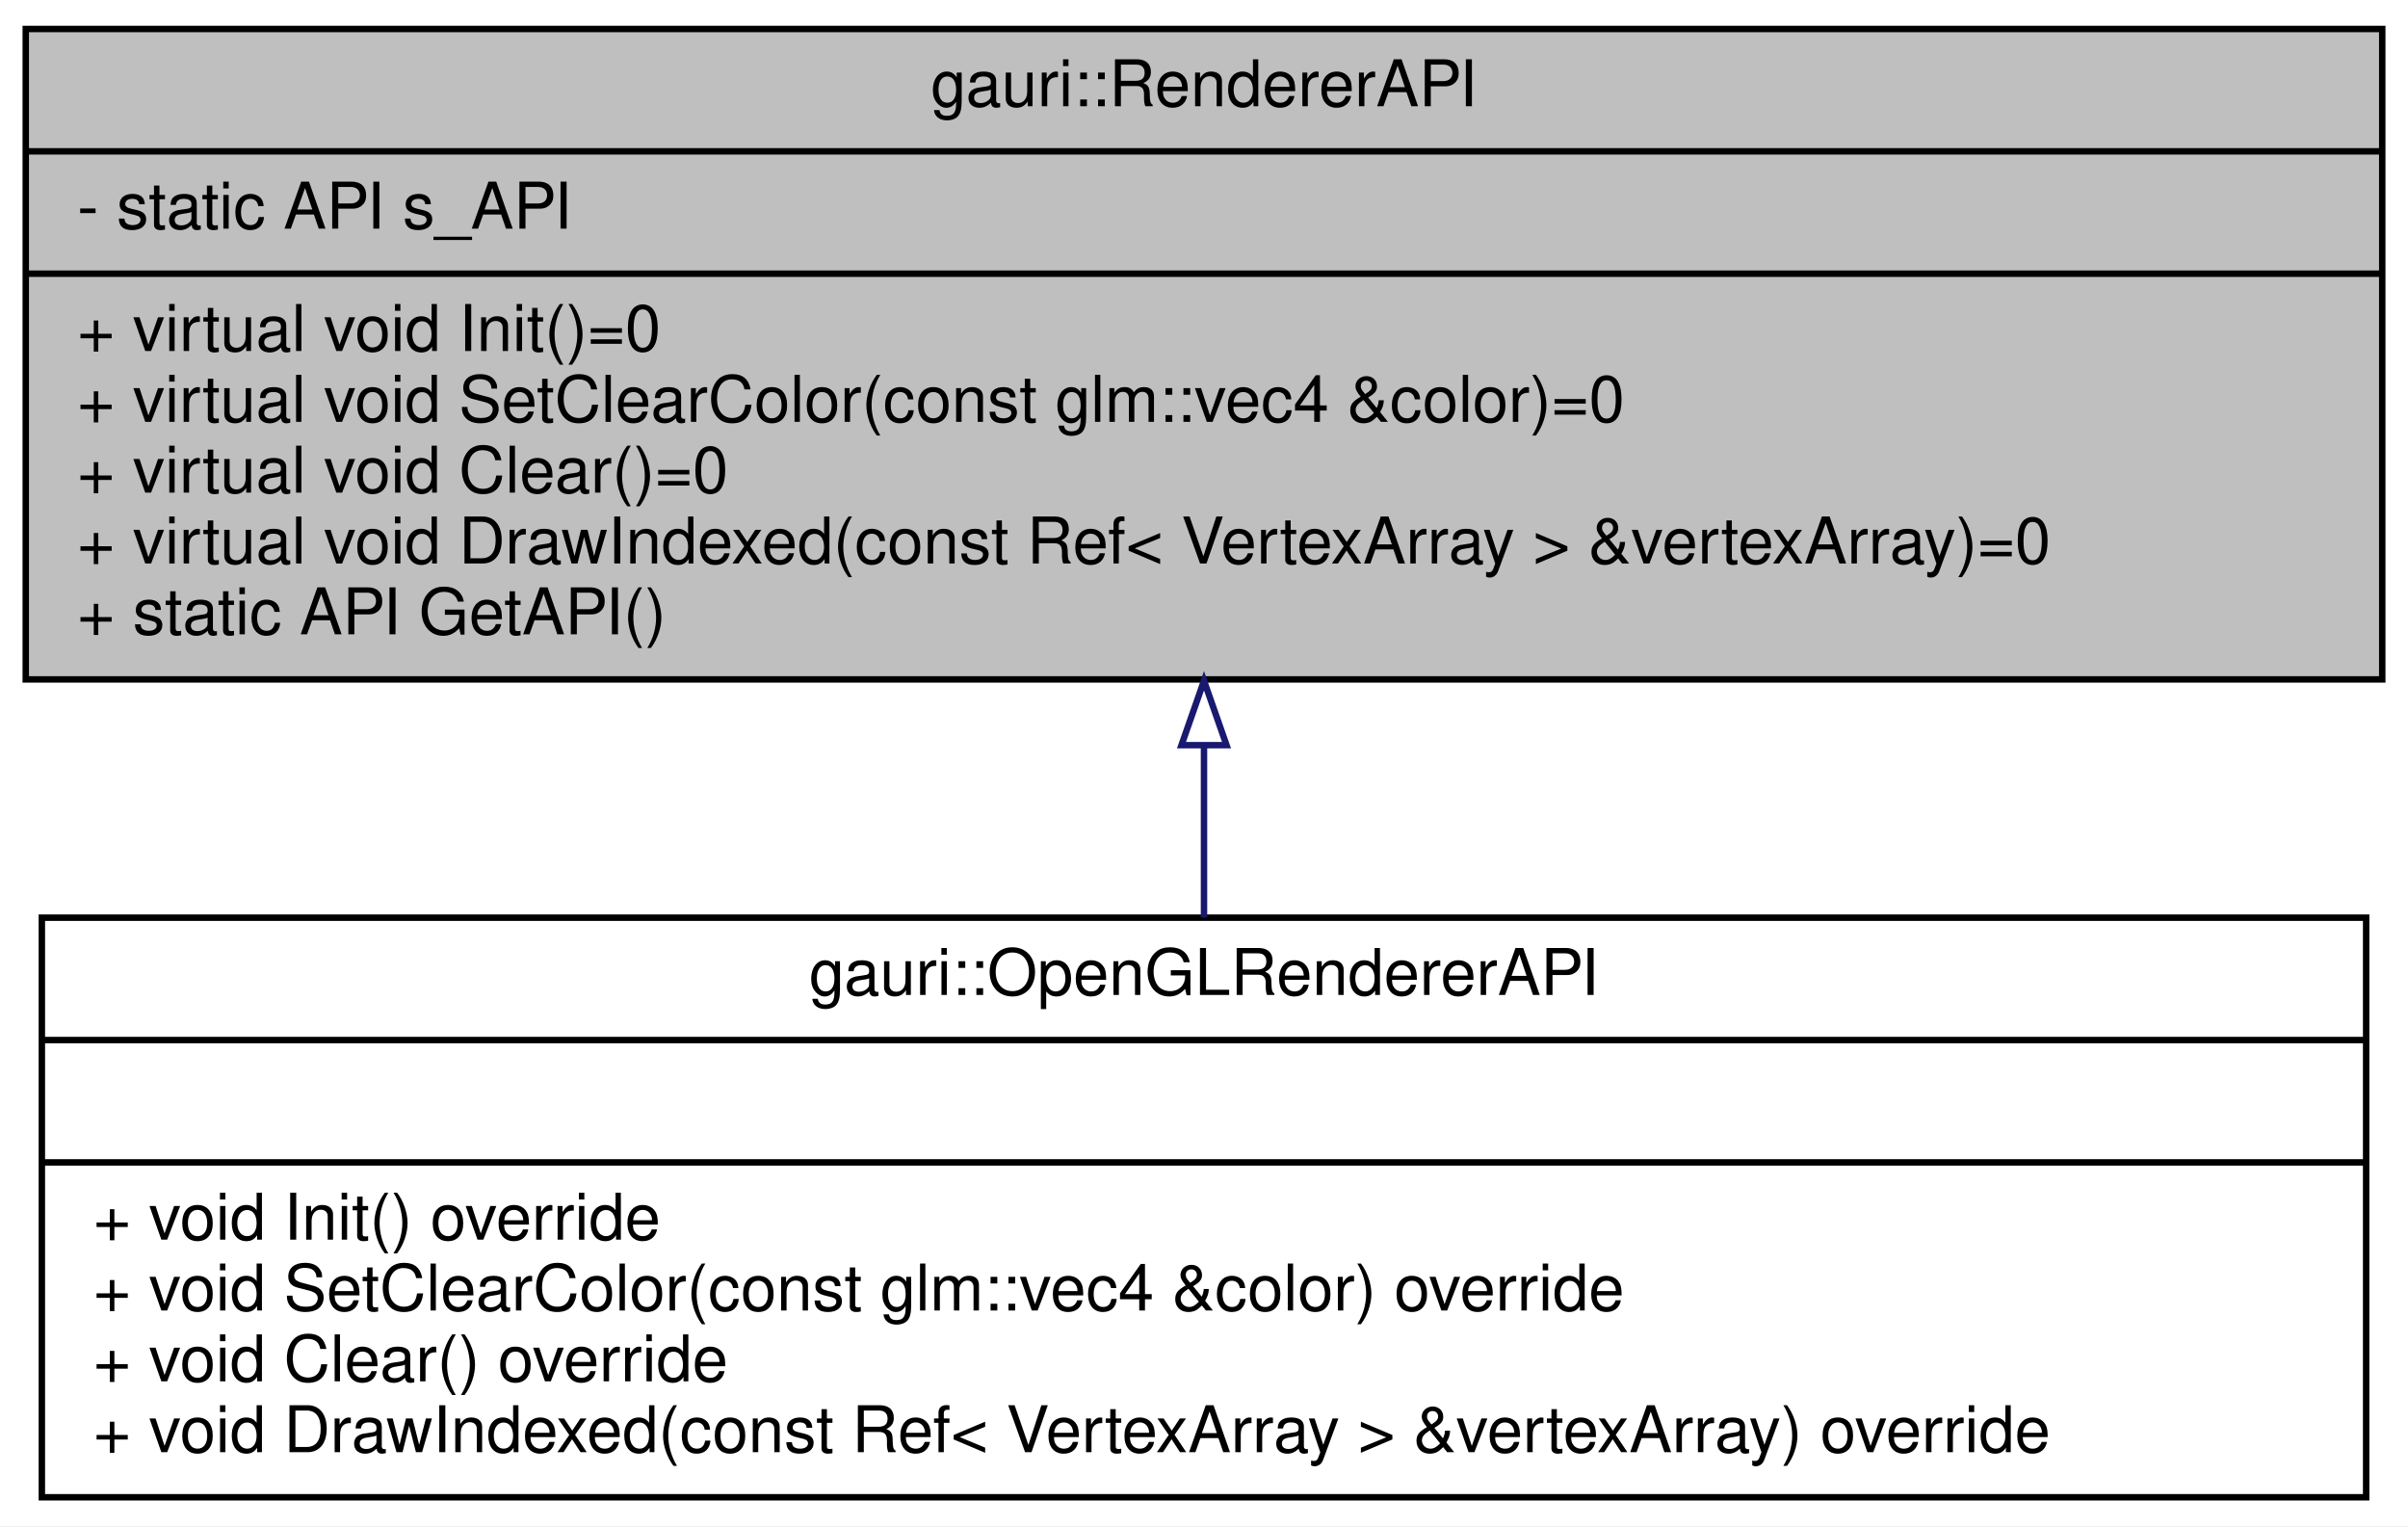
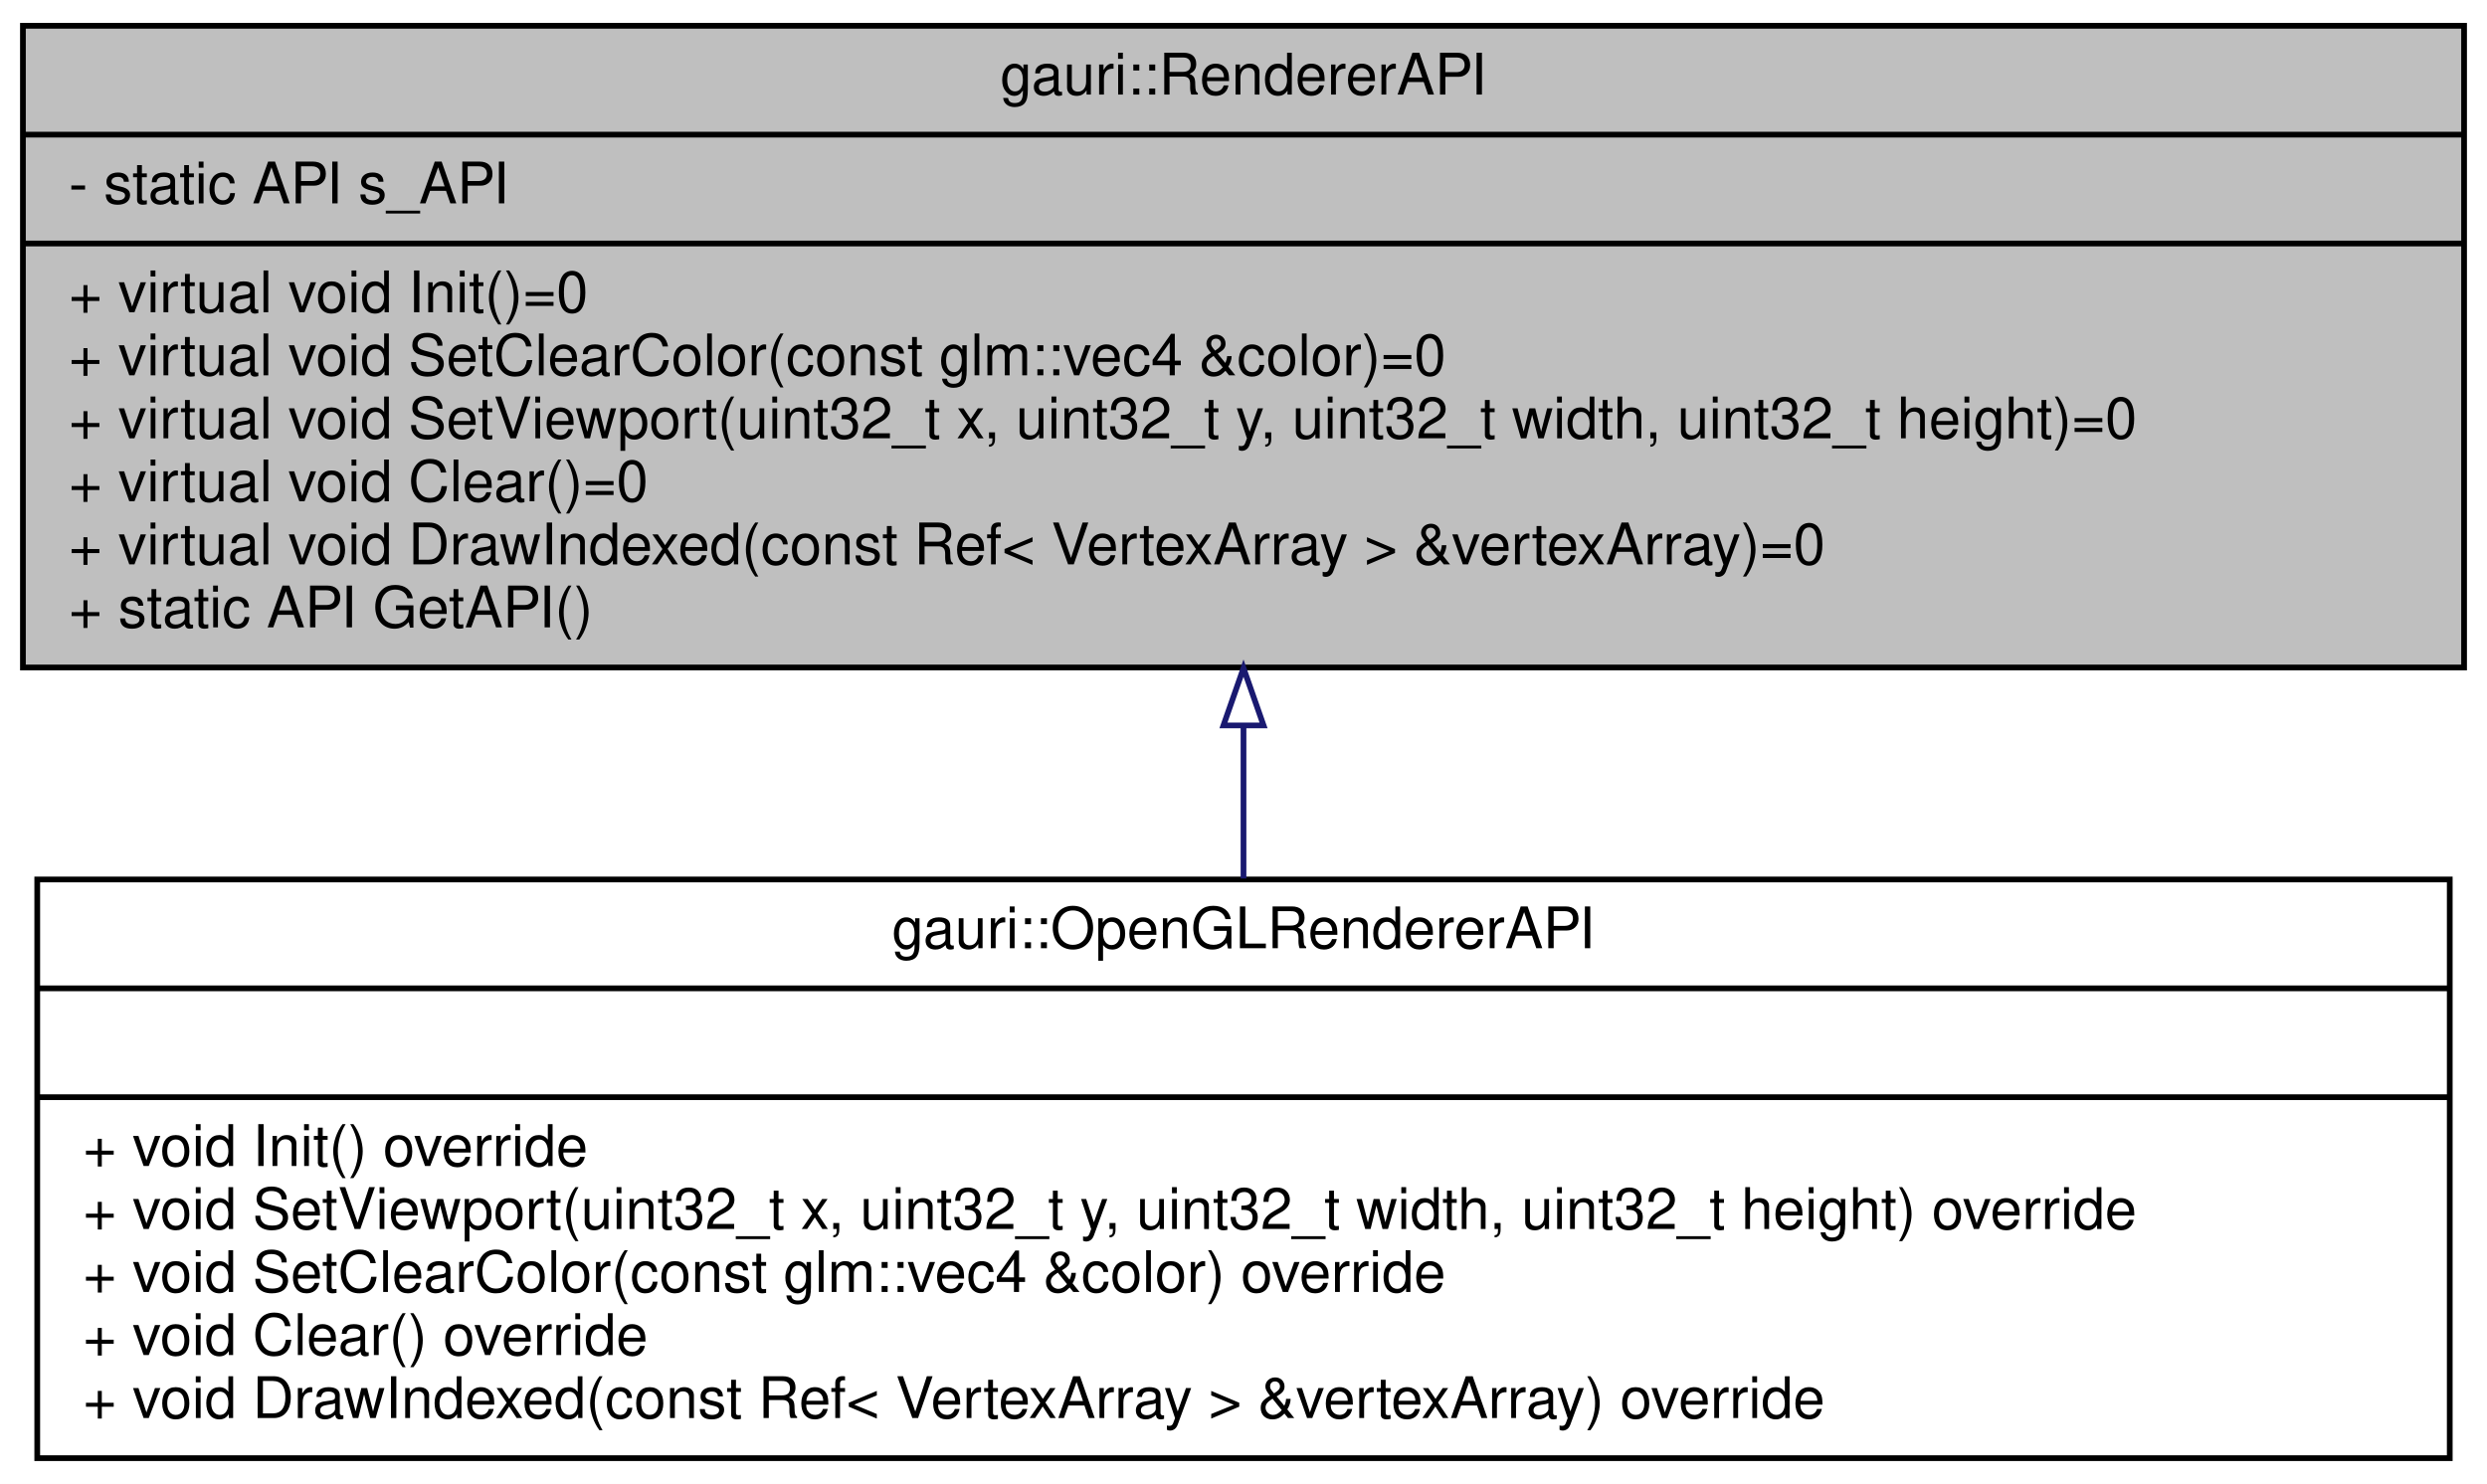
- <svg xmlns="http://www.w3.org/2000/svg" xmlns:xlink="http://www.w3.org/1999/xlink" width="374pt" height="237pt" viewBox="0.00 0.00 374.00 237.00">
-   <g id="graph0" class="graph" transform="scale(1 1) rotate(0) translate(4 233)">
-     <polygon fill="white" stroke="transparent" points="-4,4 -4,-233 370,-233 370,4 -4,4" />
+ <svg xmlns="http://www.w3.org/2000/svg" xmlns:xlink="http://www.w3.org/1999/xlink" width="434pt" height="259pt" viewBox="0.00 0.00 434.00 259.00">
+   <g id="graph0" class="graph" transform="scale(1 1) rotate(0) translate(4 255)">
+     <polygon fill="white" stroke="transparent" points="-4,4 -4,-255 430,-255 430,4 -4,4" />
    <g id="node1" class="node">
      <g id="a_node1">
        <a xlink:title=" ">
-           <polygon fill="#bfbfbf" stroke="black" points="0,-127.5 0,-228.5 366,-228.5 366,-127.5 0,-127.5" />
-           <text text-anchor="middle" x="183" y="-216.5" font-family="Helvetica,sans-Serif" font-size="10.00">gauri::RendererAPI</text>
-           <polyline fill="none" stroke="black" points="0,-209.5 366,-209.5 " />
-           <text text-anchor="start" x="8" y="-197.5" font-family="Helvetica,sans-Serif" font-size="10.00">- static API s_API</text>
-           <polyline fill="none" stroke="black" points="0,-190.5 366,-190.5 " />
-           <text text-anchor="start" x="8" y="-178.5" font-family="Helvetica,sans-Serif" font-size="10.00">+ virtual void Init()=0</text>
-           <text text-anchor="start" x="8" y="-167.5" font-family="Helvetica,sans-Serif" font-size="10.00">+ virtual void SetClearColor(const glm::vec4 &amp;color)=0</text>
-           <text text-anchor="start" x="8" y="-156.5" font-family="Helvetica,sans-Serif" font-size="10.00">+ virtual void Clear()=0</text>
-           <text text-anchor="start" x="8" y="-145.5" font-family="Helvetica,sans-Serif" font-size="10.00">+ virtual void DrawIndexed(const Ref&lt; VertexArray &gt; &amp;vertexArray)=0</text>
-           <text text-anchor="start" x="8" y="-134.5" font-family="Helvetica,sans-Serif" font-size="10.00">+ static API GetAPI()</text>
+           <polygon fill="#bfbfbf" stroke="black" points="0,-138.5 0,-250.5 426,-250.5 426,-138.5 0,-138.5" />
+           <text text-anchor="middle" x="213" y="-238.5" font-family="Helvetica,sans-Serif" font-size="10.00">gauri::RendererAPI</text>
+           <polyline fill="none" stroke="black" points="0,-231.5 426,-231.5 " />
+           <text text-anchor="start" x="8" y="-219.5" font-family="Helvetica,sans-Serif" font-size="10.00">- static API s_API</text>
+           <polyline fill="none" stroke="black" points="0,-212.5 426,-212.5 " />
+           <text text-anchor="start" x="8" y="-200.5" font-family="Helvetica,sans-Serif" font-size="10.00">+ virtual void Init()=0</text>
+           <text text-anchor="start" x="8" y="-189.5" font-family="Helvetica,sans-Serif" font-size="10.00">+ virtual void SetClearColor(const glm::vec4 &amp;color)=0</text>
+           <text text-anchor="start" x="8" y="-178.5" font-family="Helvetica,sans-Serif" font-size="10.00">+ virtual void SetViewport(uint32_t x, uint32_t y, uint32_t width, uint32_t height)=0</text>
+           <text text-anchor="start" x="8" y="-167.5" font-family="Helvetica,sans-Serif" font-size="10.00">+ virtual void Clear()=0</text>
+           <text text-anchor="start" x="8" y="-156.5" font-family="Helvetica,sans-Serif" font-size="10.00">+ virtual void DrawIndexed(const Ref&lt; VertexArray &gt; &amp;vertexArray)=0</text>
+           <text text-anchor="start" x="8" y="-145.5" font-family="Helvetica,sans-Serif" font-size="10.00">+ static API GetAPI()</text>
        </a>
      </g>
    </g>
    <g id="node2" class="node">
      <g id="a_node2">
        <a xlink:href="classgauri_1_1OpenGLRendererAPI.html" target="_top" xlink:title=" ">
-           <polygon fill="white" stroke="black" points="2.5,-0.5 2.5,-90.5 363.5,-90.5 363.5,-0.5 2.5,-0.5" />
-           <text text-anchor="middle" x="183" y="-78.5" font-family="Helvetica,sans-Serif" font-size="10.00">gauri::OpenGLRendererAPI</text>
-           <polyline fill="none" stroke="black" points="2.5,-71.5 363.5,-71.5 " />
-           <text text-anchor="middle" x="183" y="-59.5" font-family="Helvetica,sans-Serif" font-size="10.00"> </text>
-           <polyline fill="none" stroke="black" points="2.5,-52.5 363.5,-52.5 " />
-           <text text-anchor="start" x="10.5" y="-40.5" font-family="Helvetica,sans-Serif" font-size="10.00">+ void Init() override</text>
+           <polygon fill="white" stroke="black" points="2.5,-0.5 2.5,-101.5 423.5,-101.5 423.5,-0.5 2.5,-0.5" />
+           <text text-anchor="middle" x="213" y="-89.5" font-family="Helvetica,sans-Serif" font-size="10.00">gauri::OpenGLRendererAPI</text>
+           <polyline fill="none" stroke="black" points="2.5,-82.5 423.5,-82.5 " />
+           <text text-anchor="middle" x="213" y="-70.5" font-family="Helvetica,sans-Serif" font-size="10.00"> </text>
+           <polyline fill="none" stroke="black" points="2.5,-63.5 423.5,-63.5 " />
+           <text text-anchor="start" x="10.5" y="-51.5" font-family="Helvetica,sans-Serif" font-size="10.00">+ void Init() override</text>
+           <text text-anchor="start" x="10.5" y="-40.5" font-family="Helvetica,sans-Serif" font-size="10.00">+ void SetViewport(uint32_t x, uint32_t y, uint32_t width, uint32_t height) override</text>
          <text text-anchor="start" x="10.5" y="-29.5" font-family="Helvetica,sans-Serif" font-size="10.00">+ void SetClearColor(const glm::vec4 &amp;color) override</text>
          <text text-anchor="start" x="10.5" y="-18.5" font-family="Helvetica,sans-Serif" font-size="10.00">+ void Clear() override</text>
          <text text-anchor="start" x="10.5" y="-7.5" font-family="Helvetica,sans-Serif" font-size="10.00">+ void DrawIndexed(const Ref&lt; VertexArray &gt; &amp;vertexArray) override</text>
        </a>
      </g>
    </g>
    <g id="edge1" class="edge">
-       <path fill="none" stroke="midnightblue" d="M183,-117.23C183,-108.24 183,-99.1 183,-90.52" />
-       <polygon fill="none" stroke="midnightblue" points="179.5,-117.29 183,-127.29 186.5,-117.29 179.5,-117.29" />
+       <path fill="none" stroke="midnightblue" d="M213,-128.34C213,-119.38 213,-110.29 213,-101.66" />
+       <polygon fill="none" stroke="midnightblue" points="209.5,-128.39 213,-138.39 216.5,-128.39 209.5,-128.39" />
    </g>
  </g>
</svg>
